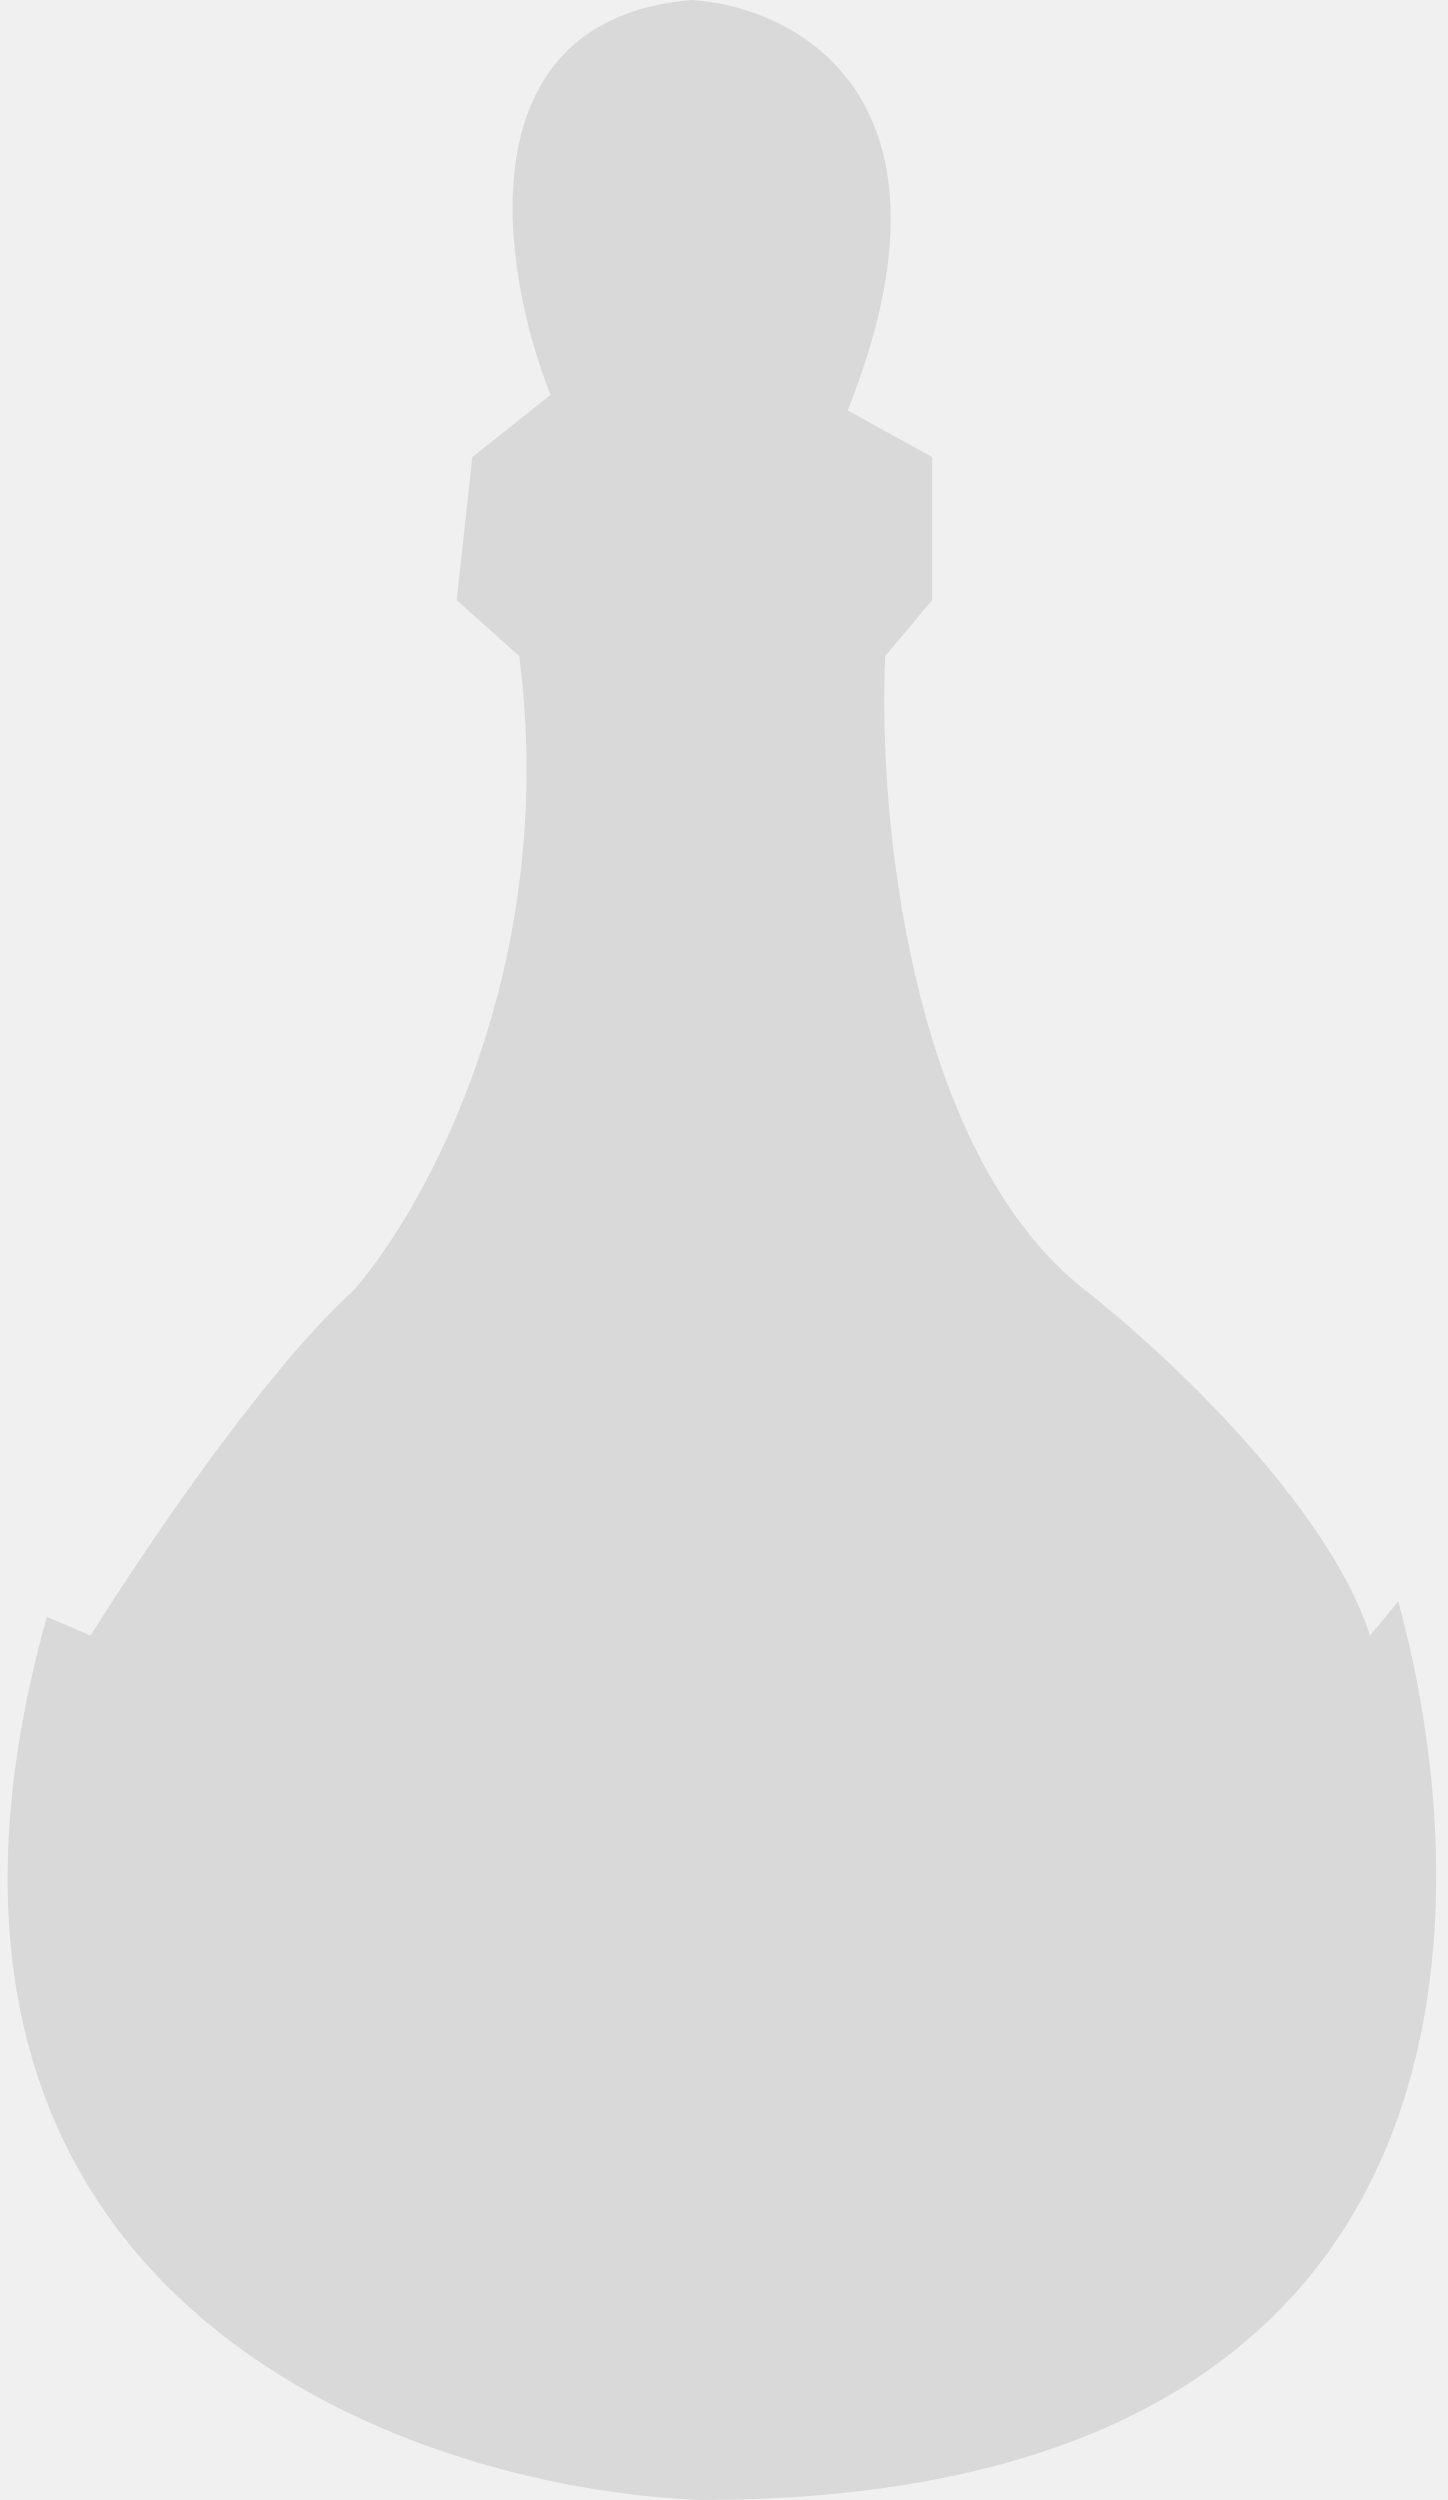
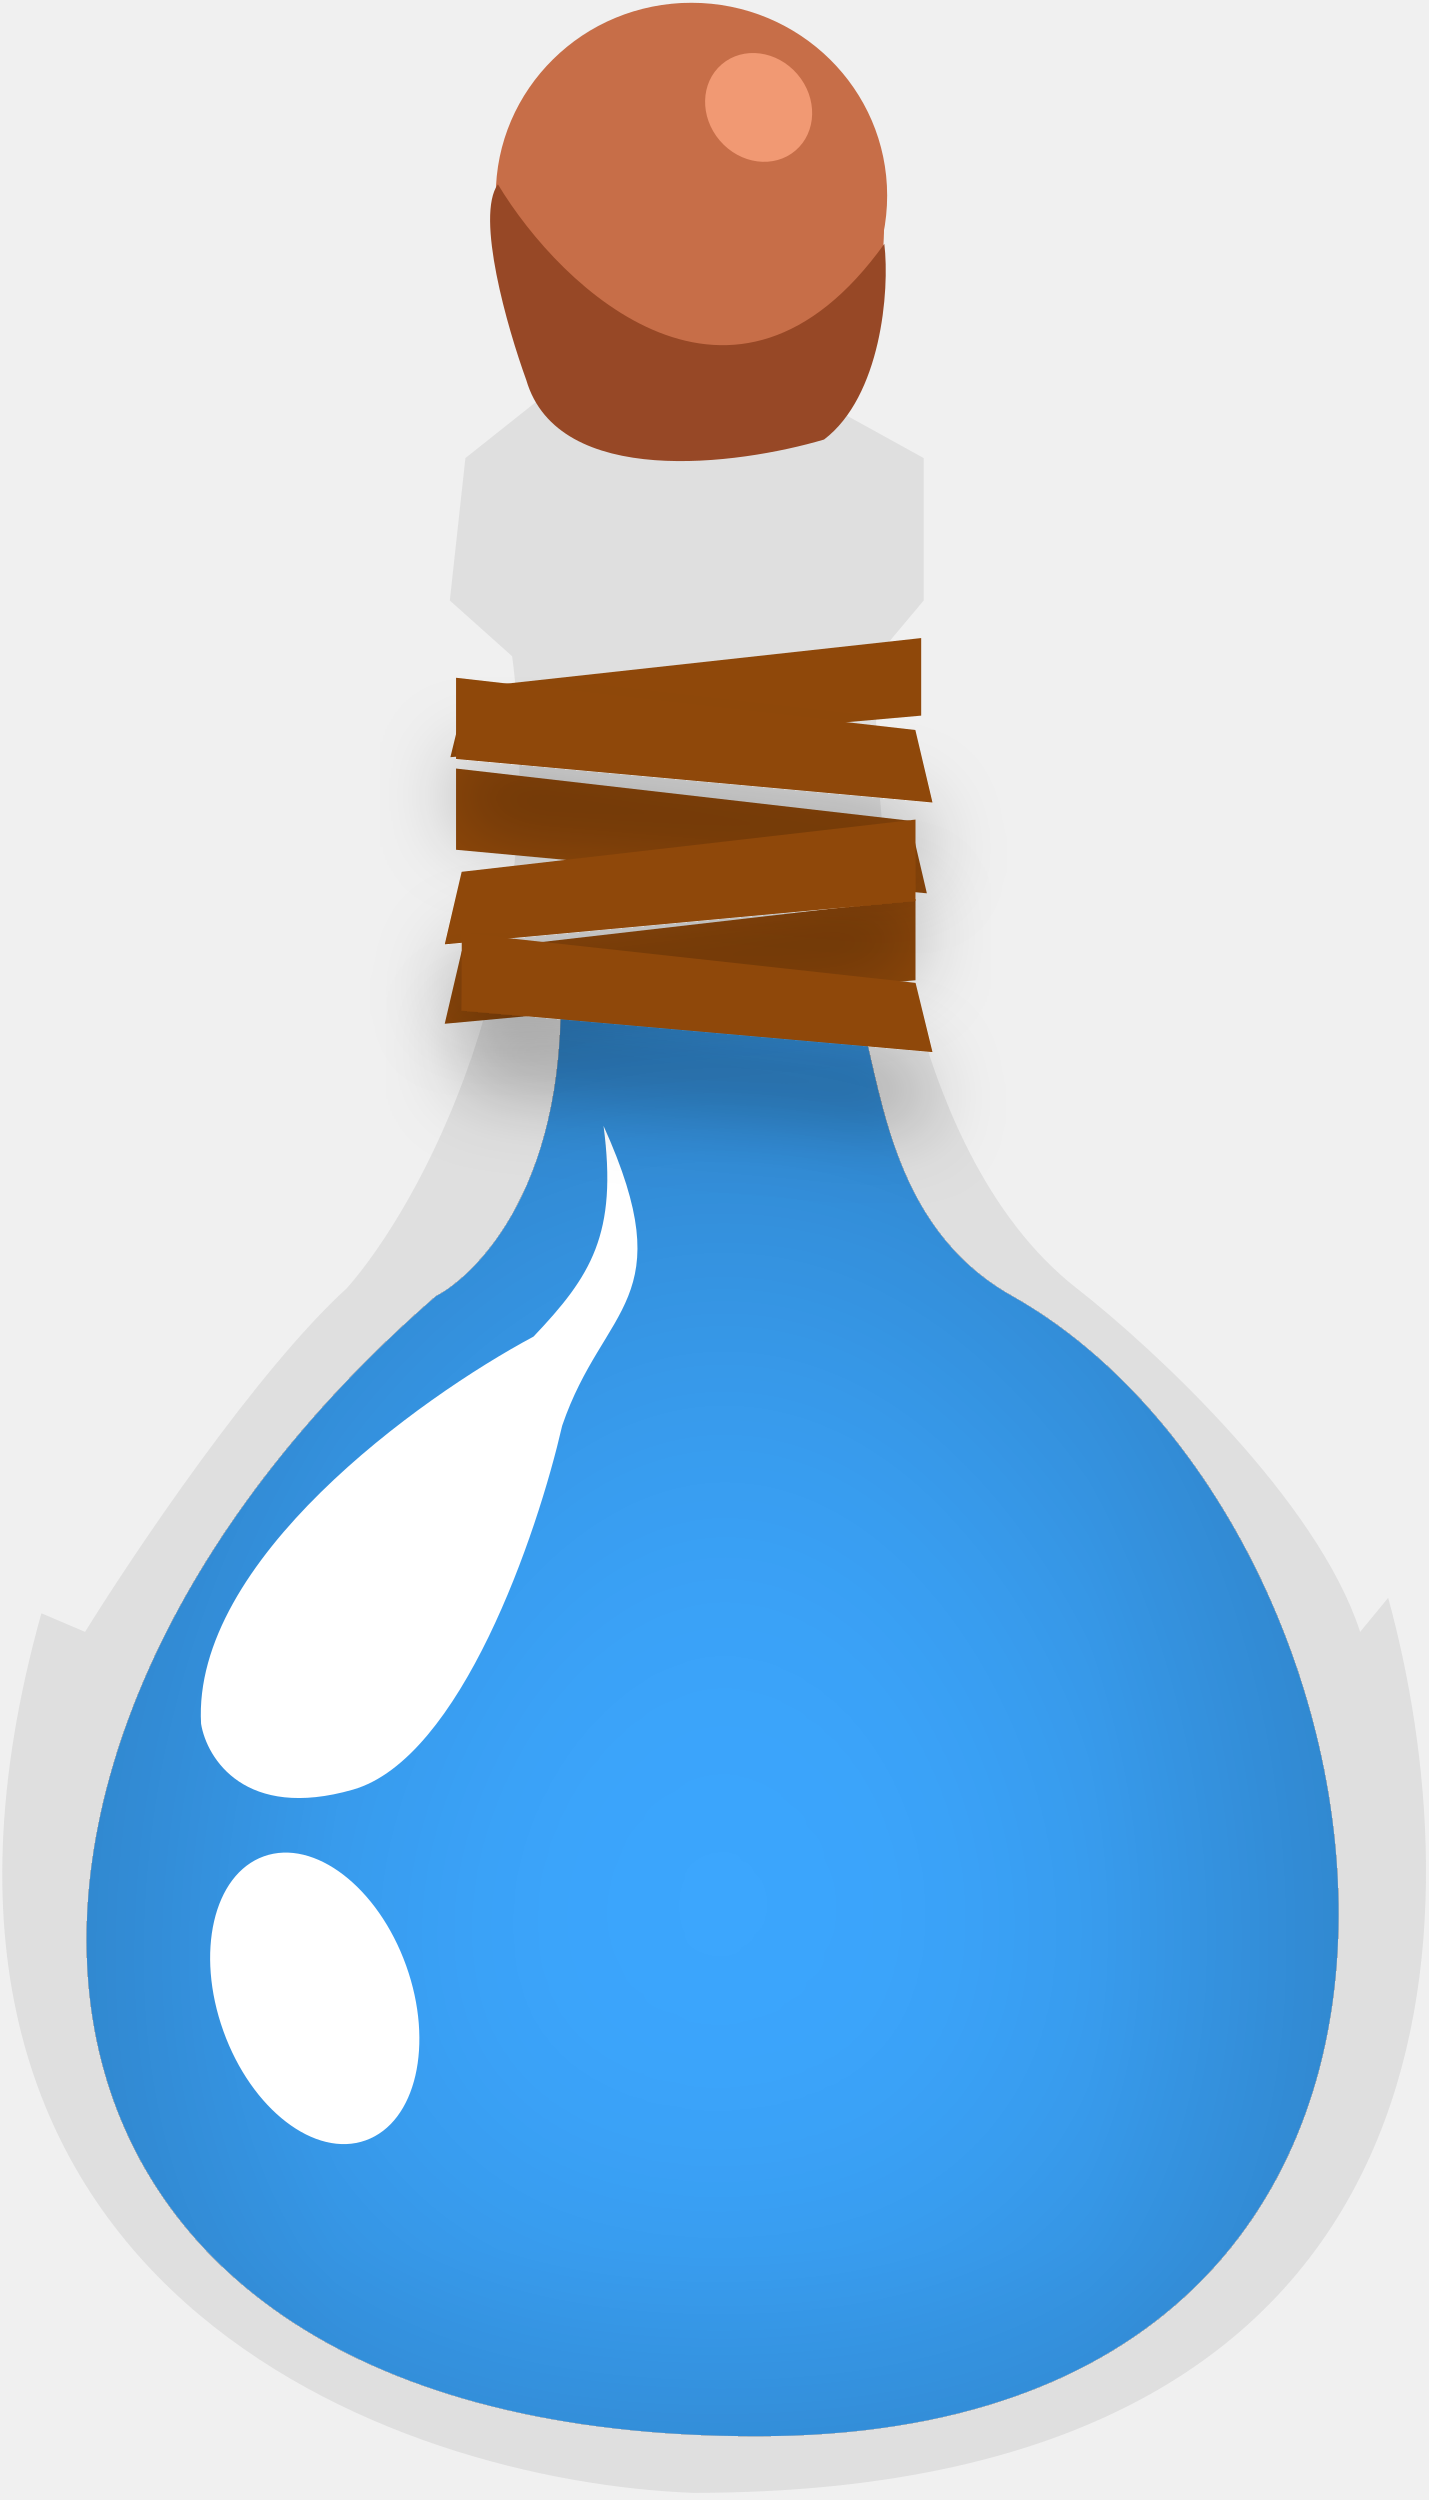
- <svg xmlns="http://www.w3.org/2000/svg" width="77" height="133" viewBox="0 0 77 133" fill="none">
-   <path d="M36.776 0C24.528 1.059 26.68 14.447 29.287 21.009L25.127 24.317L24.295 31.927L27.623 34.904C29.753 51.447 22.631 64.294 18.803 68.65C14.01 73.018 7.487 82.711 4.824 87.012L2.494 86.02C-7.624 122.148 21.466 132.393 37.275 133C79.711 133 78.768 101.184 74.386 85.193L72.888 87.012C70.625 79.999 61.849 71.849 57.744 68.65C48.292 61.24 46.705 43.065 47.094 34.904L49.59 31.927V24.317L45.097 21.836C51.753 5.161 42.323 0.331 36.776 0Z" fill="#D9D9D9" />
+ <svg xmlns="http://www.w3.org/2000/svg" width="76" height="133" viewBox="0 0 76 133" fill="none">
+   <path d="M36.369 0.148C24.162 1.202 26.307 14.537 28.905 21.073L24.759 24.369L23.93 31.948L27.247 34.914C29.37 51.391 22.271 64.188 18.457 68.526C13.68 72.876 7.179 82.532 4.525 86.816L2.203 85.827C-7.881 121.813 21.11 132.017 36.866 132.621C79.159 132.621 78.219 100.931 73.851 85.003L72.359 86.816C70.103 79.83 61.357 71.712 57.266 68.526C47.846 61.145 46.265 43.042 46.652 34.914L49.139 31.948V24.369L44.661 21.897C51.295 5.288 41.897 0.477 36.369 0.148Z" fill="#D9D9D9" fill-opacity="0.75" />
+   <g filter="url(#filter0_i_181_139)">
+     <path d="M45.536 53.258C41.01 53.308 30.69 53.379 29.845 53.258C29.845 64.483 24.363 68.396 23.206 68.95C-5.16 93.543 -2.293 129.604 40.256 129.604C82.804 129.604 75.562 81.171 53.835 68.95C47.128 65.177 46.894 57.432 45.536 53.258Z" fill="#3CA7FF" />
+   </g>
+   <ellipse cx="16.745" cy="106.312" rx="5.164" ry="8.026" transform="rotate(-19.7323 16.7453 106.312)" fill="white" />
+   <path d="M28.383 71.107C31.433 67.894 32.871 65.664 32.108 59.897C36.333 69.251 32.108 69.402 29.908 75.845C28.587 81.612 24.511 93.56 18.778 95.208C13.046 96.856 11.002 93.56 10.697 91.706C10.21 83.055 22.285 74.369 28.383 71.107Z" fill="white" />
+   <ellipse cx="36.786" cy="10.408" rx="10.411" ry="10.26" fill="#C76E48" />
+   <path d="M30.298 22.931C27.763 20.396 26.626 14.029 26.375 11.162H47.046C47.046 19.491 44.531 22.478 43.273 22.931C37.238 24.983 32.108 23.786 30.298 22.931Z" fill="#C76E48" />
+   <path d="M47.046 12.973C39.079 24.077 29.908 15.487 26.488 9.804C25.281 11.494 26.991 17.449 27.997 20.215C29.687 26.009 39.263 24.741 43.84 23.383C46.857 21.09 47.347 15.487 47.046 12.973Z" fill="#974826" />
+   <path d="M49.007 33.945L24.863 36.598L23.961 40.282L49.007 38.071V33.945Z" fill="#8F480A" />
+   <path d="M24.262 40.886L48.406 43.664L49.309 47.524L24.262 45.208V40.886Z" fill="#8F480A" />
+   <path d="M48.705 47.826L24.561 50.605L23.659 54.465L48.705 52.149V47.826Z" fill="#8F480A" />
+   <g filter="url(#filter1_d_181_139)">
+     <path d="M24.262 36.057L48.697 38.836L49.611 42.696L24.262 40.38V36.057Z" fill="#8F480A" />
+   </g>
+   <g filter="url(#filter2_d_181_139)">
+     <path d="M48.705 43.601L24.561 46.38L23.659 50.24L48.705 47.924V43.601Z" fill="#8F480A" />
+   </g>
+   <g filter="url(#filter3_d_181_139)">
+     <path d="M24.564 49.637L48.708 52.289L49.611 55.974L24.564 53.763V49.637Z" fill="#8F480A" />
+   </g>
+   <ellipse cx="40.359" cy="5.715" rx="2.716" ry="3.018" transform="rotate(-40.5719 40.3586 5.71497)" fill="#F19973" />
+   <defs>
+     <filter id="filter0_i_181_139" x="4.611" y="53.258" width="66.597" height="80.346" filterUnits="userSpaceOnUse" color-interpolation-filters="sRGB">
+       <feFlood flood-opacity="0" result="BackgroundImageFix" />
+       <feBlend mode="normal" in="SourceGraphic" in2="BackgroundImageFix" result="shape" />
+       <feColorMatrix in="SourceAlpha" type="matrix" values="0 0 0 0 0 0 0 0 0 0 0 0 0 0 0 0 0 0 127 0" result="hardAlpha" />
+       <feOffset dy="4" />
+       <feGaussianBlur stdDeviation="21.2" />
+       <feComposite in2="hardAlpha" operator="arithmetic" k2="-1" k3="1" />
+       <feColorMatrix type="matrix" values="0 0 0 0 0 0 0 0 0 0 0 0 0 0 0 0 0 0 0.25 0" />
+       <feBlend mode="normal" in2="shape" result="effect1_innerShadow_181_139" />
+     </filter>
+     <filter id="filter1_d_181_139" x="20.262" y="36.057" width="33.348" height="14.639" filterUnits="userSpaceOnUse" color-interpolation-filters="sRGB">
+       <feFlood flood-opacity="0" result="BackgroundImageFix" />
+       <feColorMatrix in="SourceAlpha" type="matrix" values="0 0 0 0 0 0 0 0 0 0 0 0 0 0 0 0 0 0 127 0" result="hardAlpha" />
+       <feOffset dy="4" />
+       <feGaussianBlur stdDeviation="2" />
+       <feComposite in2="hardAlpha" operator="out" />
+       <feColorMatrix type="matrix" values="0 0 0 0 0 0 0 0 0 0 0 0 0 0 0 0 0 0 0.25 0" />
+       <feBlend mode="normal" in2="BackgroundImageFix" result="effect1_dropShadow_181_139" />
+       <feBlend mode="normal" in="SourceGraphic" in2="effect1_dropShadow_181_139" result="shape" />
+     </filter>
+     <filter id="filter2_d_181_139" x="19.659" y="43.601" width="33.046" height="14.639" filterUnits="userSpaceOnUse" color-interpolation-filters="sRGB">
+       <feFlood flood-opacity="0" result="BackgroundImageFix" />
+       <feColorMatrix in="SourceAlpha" type="matrix" values="0 0 0 0 0 0 0 0 0 0 0 0 0 0 0 0 0 0 127 0" result="hardAlpha" />
+       <feOffset dy="4" />
+       <feGaussianBlur stdDeviation="2" />
+       <feComposite in2="hardAlpha" operator="out" />
+       <feColorMatrix type="matrix" values="0 0 0 0 0 0 0 0 0 0 0 0 0 0 0 0 0 0 0.25 0" />
+       <feBlend mode="normal" in2="BackgroundImageFix" result="effect1_dropShadow_181_139" />
+       <feBlend mode="normal" in="SourceGraphic" in2="effect1_dropShadow_181_139" result="shape" />
+     </filter>
+     <filter id="filter3_d_181_139" x="20.564" y="49.637" width="33.046" height="14.337" filterUnits="userSpaceOnUse" color-interpolation-filters="sRGB">
+       <feFlood flood-opacity="0" result="BackgroundImageFix" />
+       <feColorMatrix in="SourceAlpha" type="matrix" values="0 0 0 0 0 0 0 0 0 0 0 0 0 0 0 0 0 0 127 0" result="hardAlpha" />
+       <feOffset dy="4" />
+       <feGaussianBlur stdDeviation="2" />
+       <feComposite in2="hardAlpha" operator="out" />
+       <feColorMatrix type="matrix" values="0 0 0 0 0 0 0 0 0 0 0 0 0 0 0 0 0 0 0.25 0" />
+       <feBlend mode="normal" in2="BackgroundImageFix" result="effect1_dropShadow_181_139" />
+       <feBlend mode="normal" in="SourceGraphic" in2="effect1_dropShadow_181_139" result="shape" />
+     </filter>
+   </defs>
</svg>
